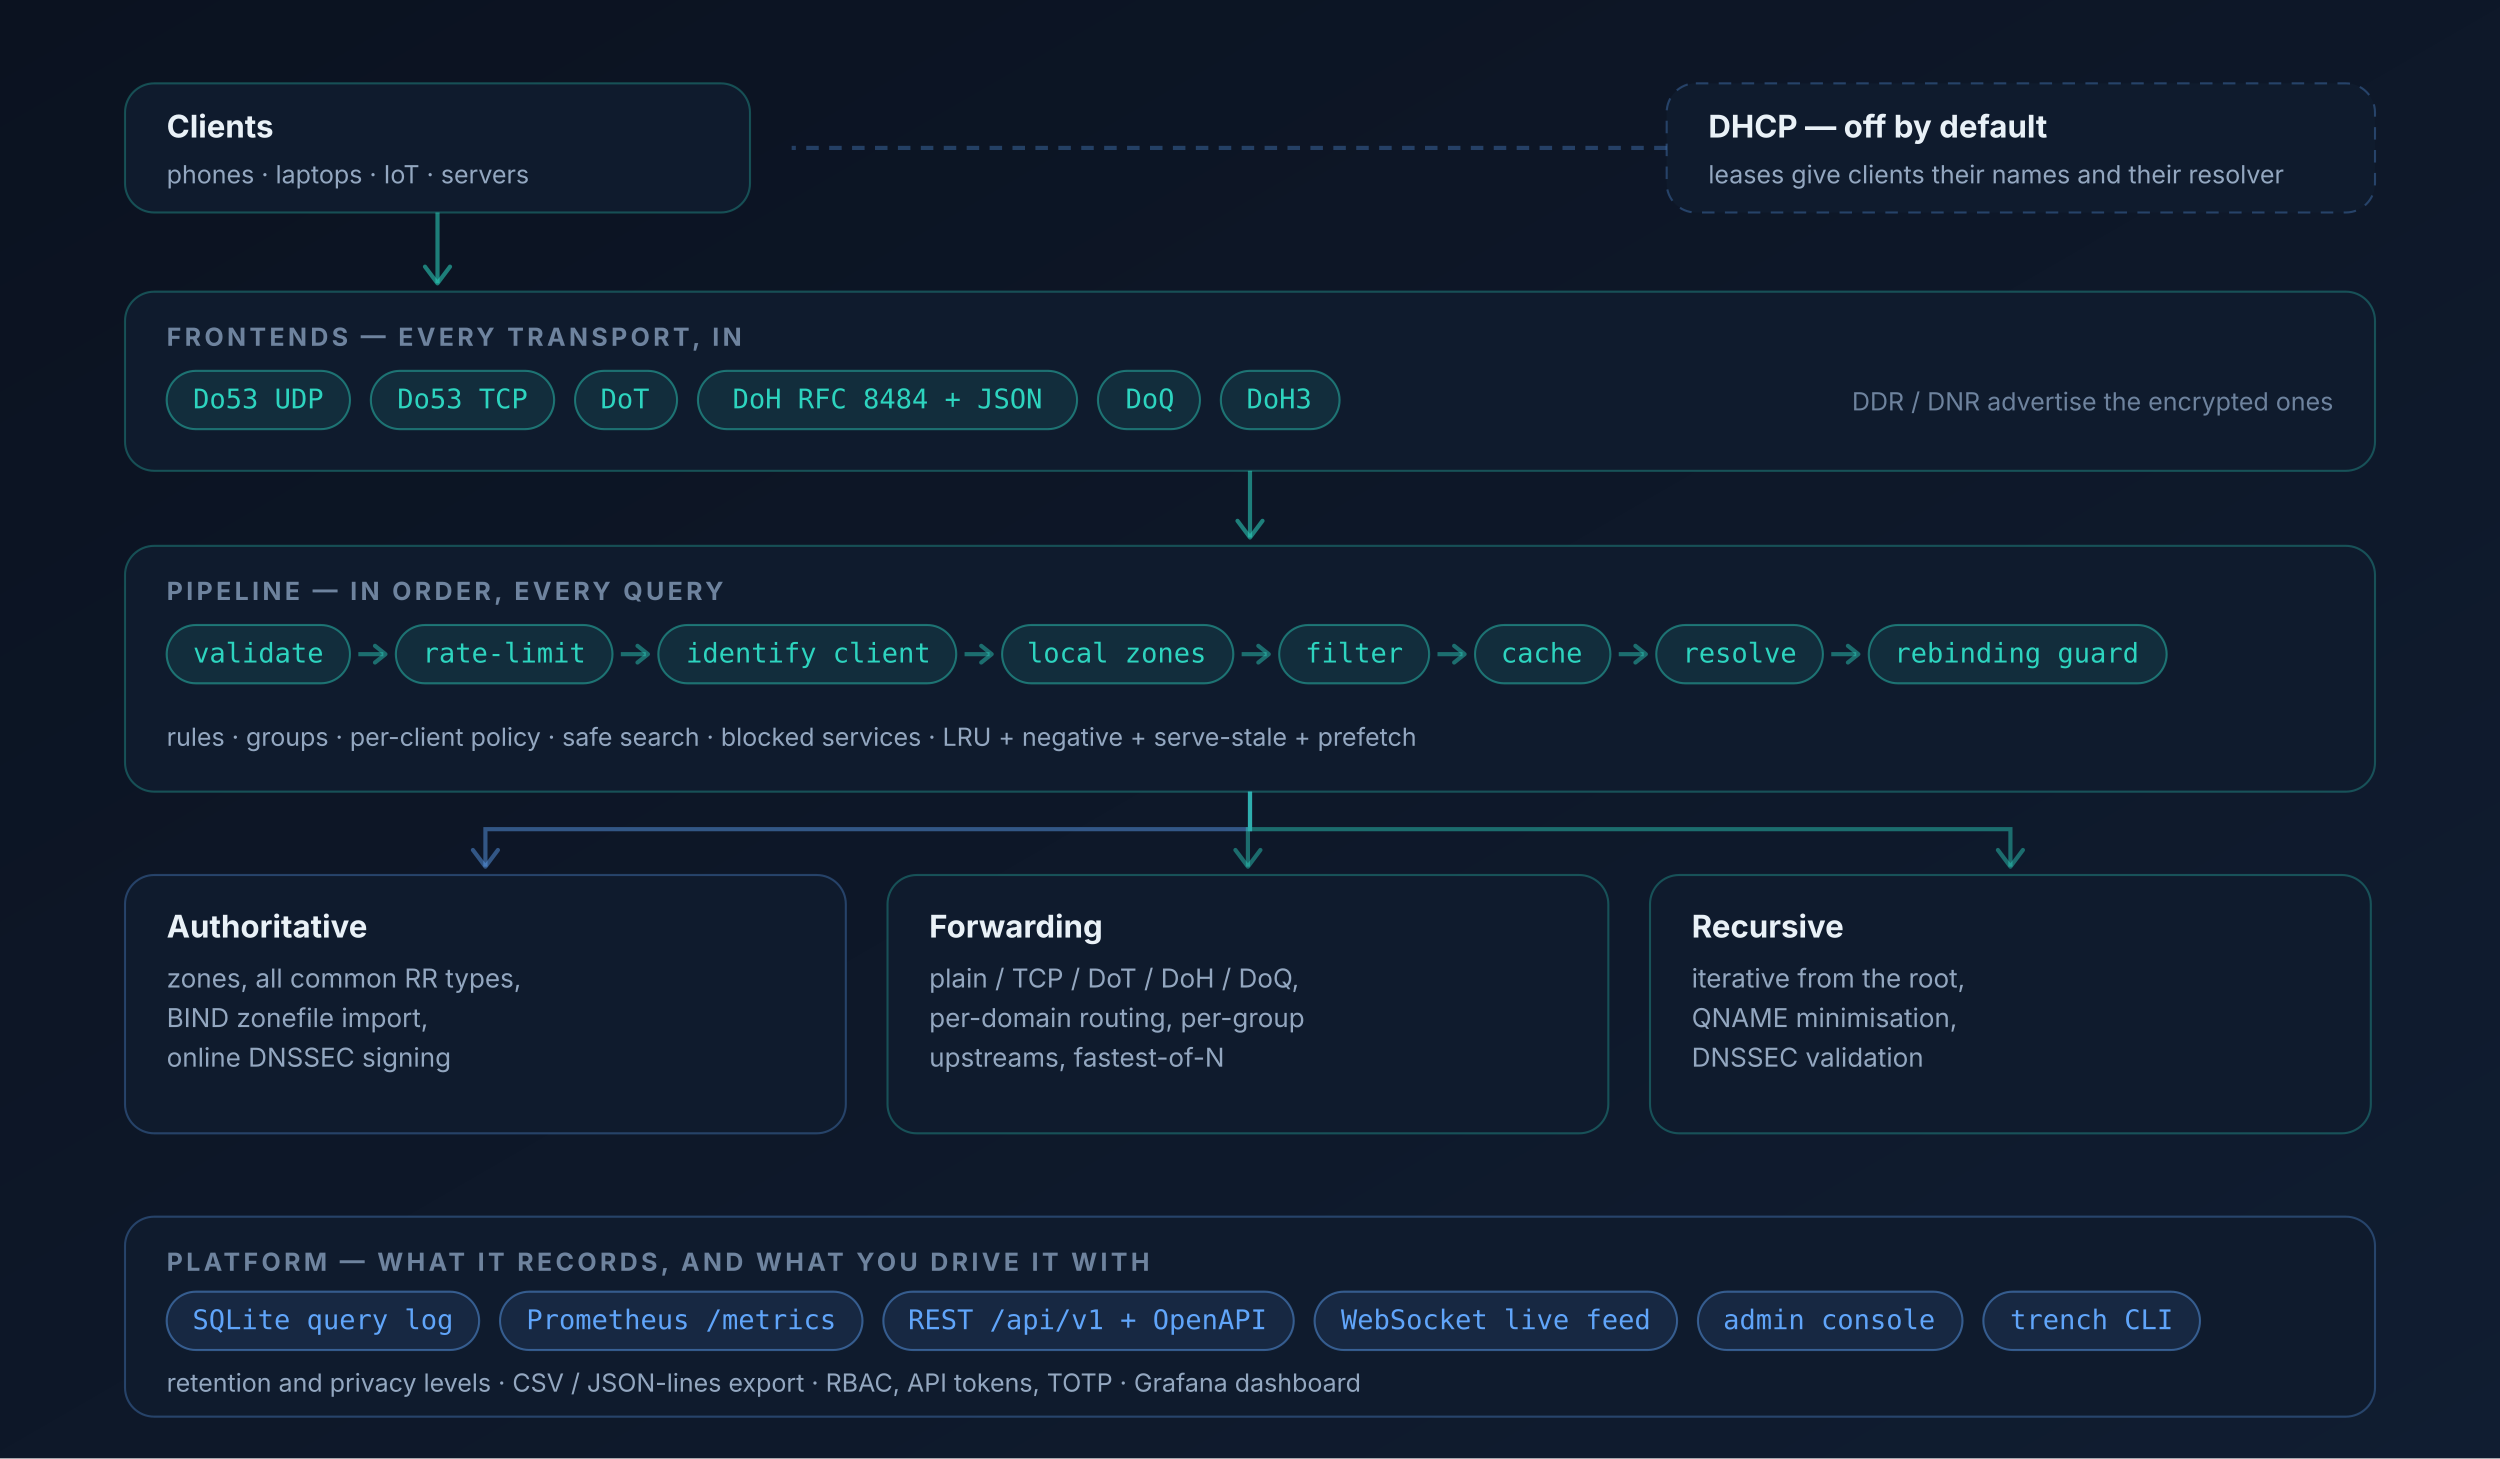
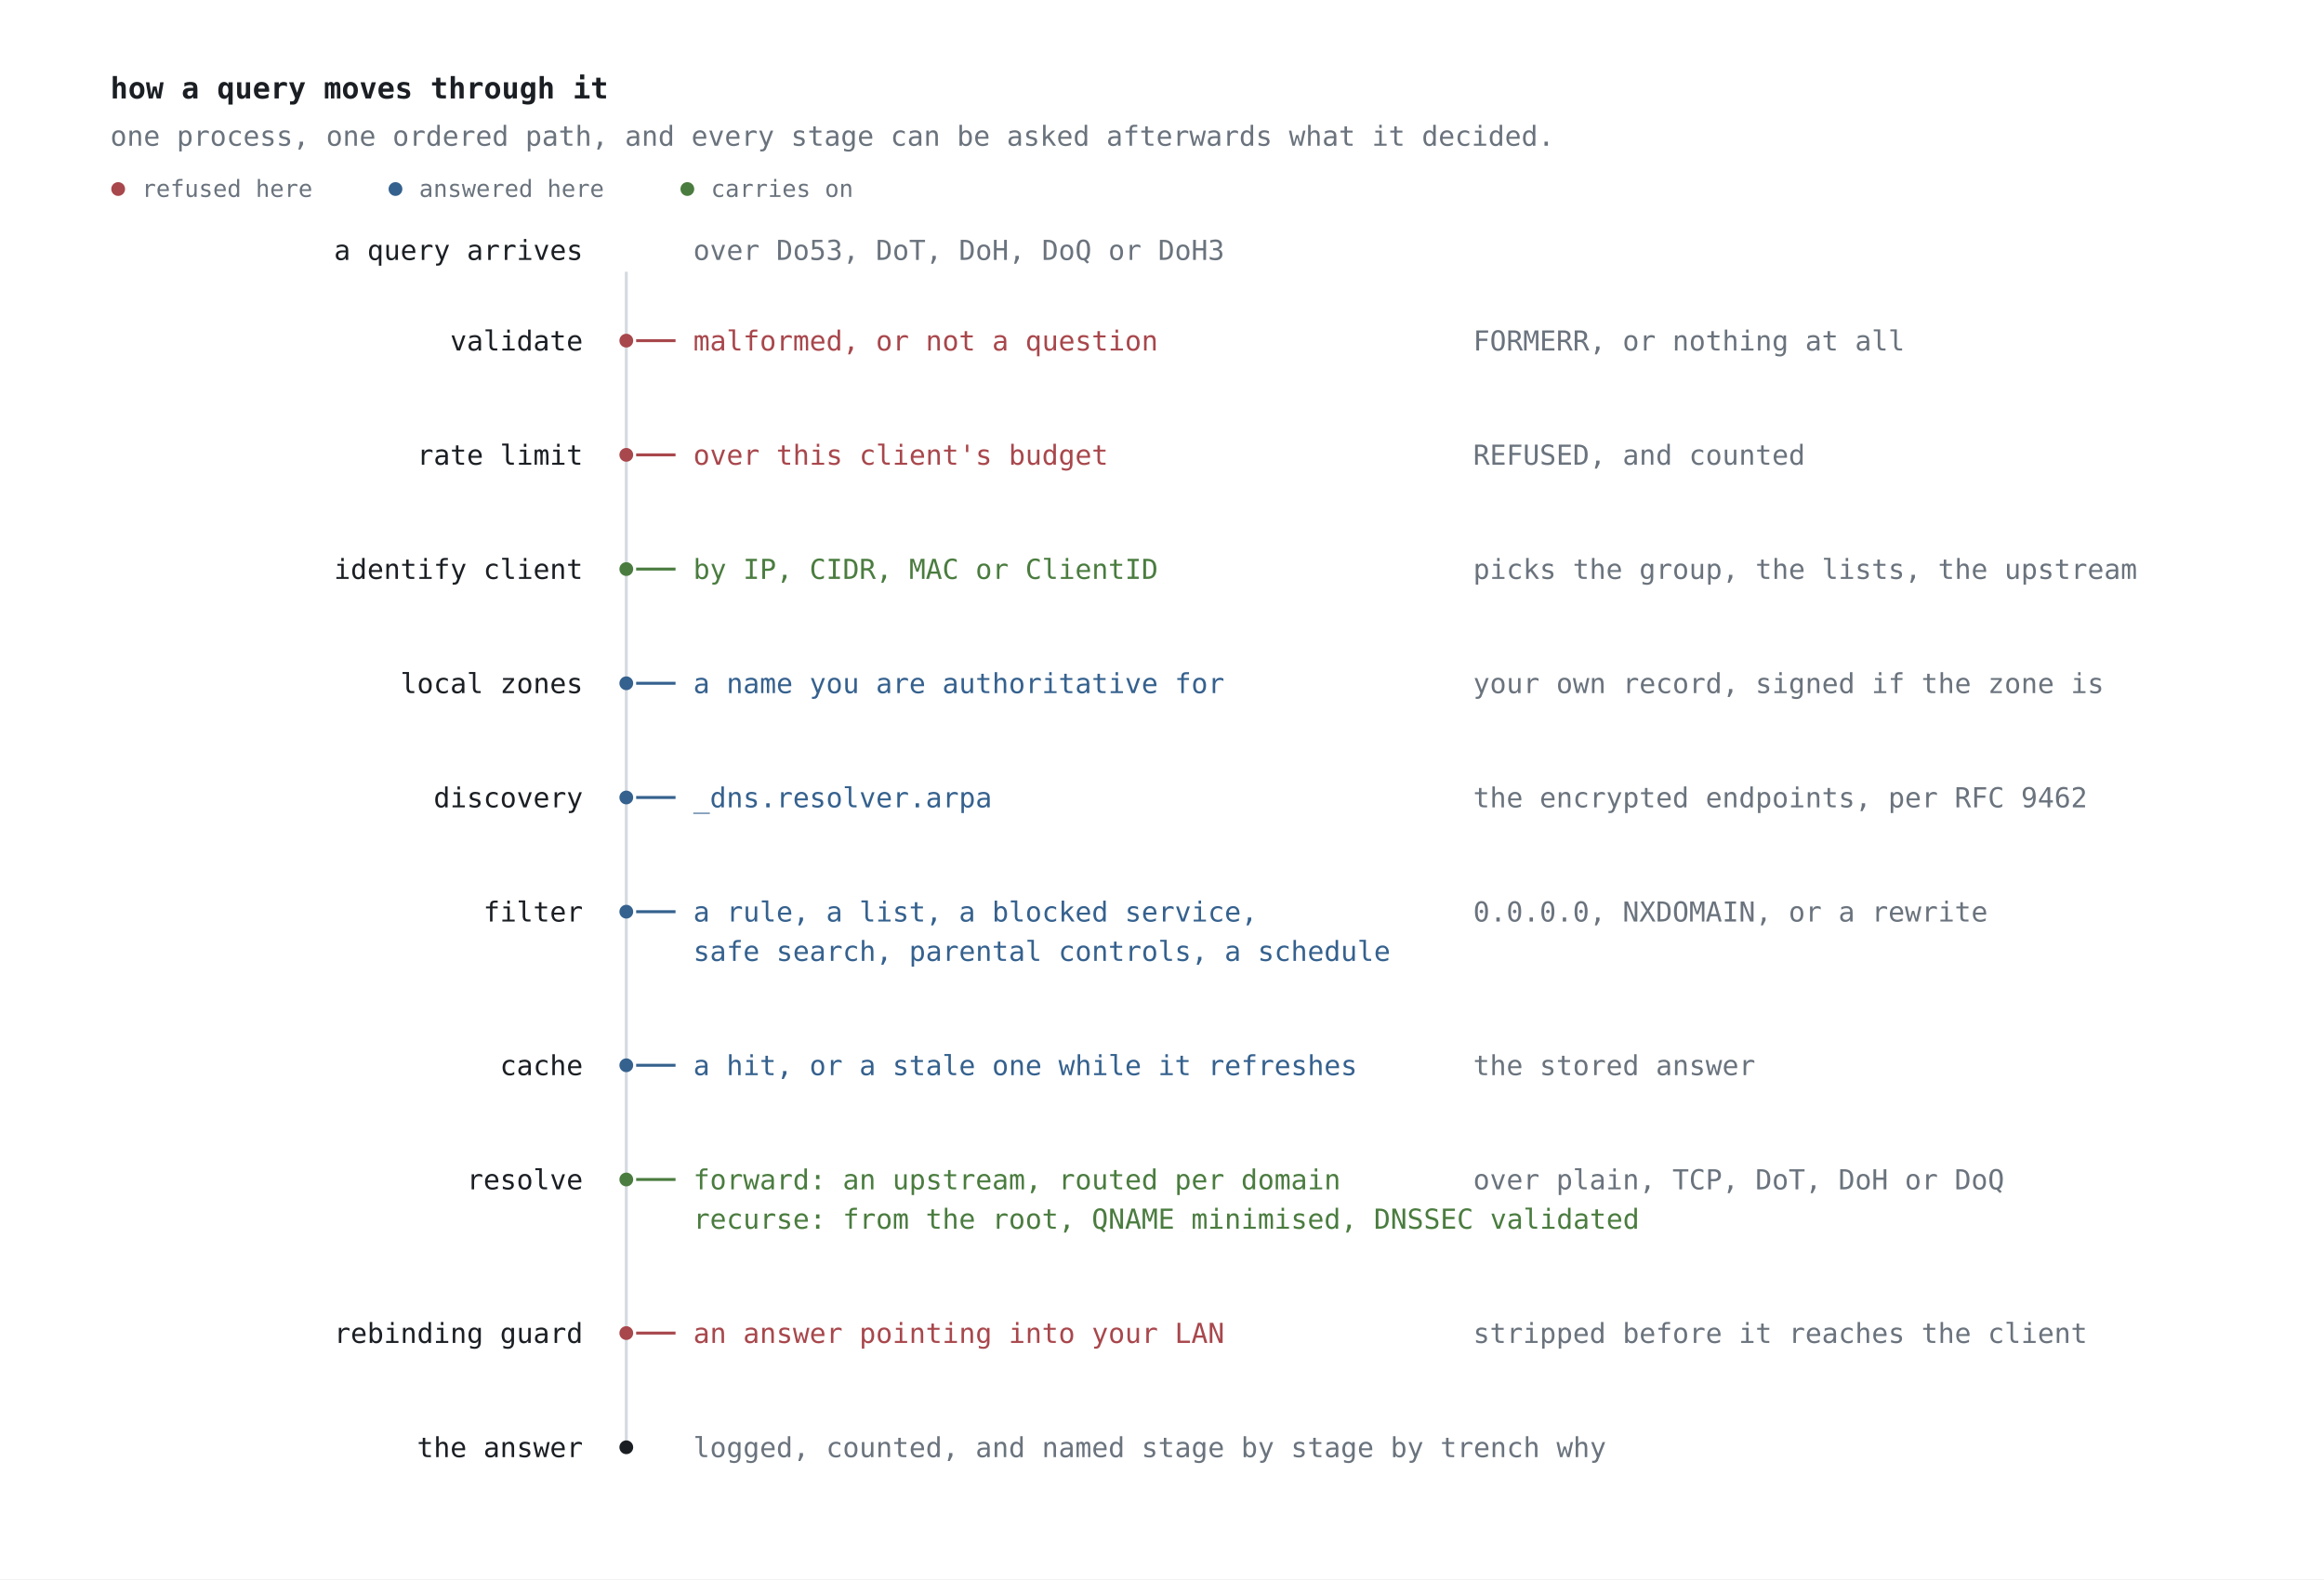
- <svg xmlns="http://www.w3.org/2000/svg" width="1200" height="700" viewBox="0 0 1200 700" role="img" aria-label="How a query moves through Trench">
-   <defs>
-     <linearGradient id="bg" x1="0" y1="0" x2="1" y2="1">
-       <stop offset="0" stop-color="#0B1220" />
-       <stop offset="1" stop-color="#101D31" />
-     </linearGradient>
-     <style>
-       .f { font-family: ui-sans-serif, -apple-system, "Segoe UI", Inter, Helvetica, Arial, sans-serif; }
-       .mono { font-family: ui-monospace, SFMono-Regular, "SF Mono", Menlo, Consolas, monospace; }
-     </style>
-   </defs>
-   <rect width="1200" height="700" fill="url(#bg)" />
-   <rect x="60" y="40" width="300" height="62" rx="14" fill="#0F1B2D" stroke="#2DD4BF" stroke-opacity="0.30" />
-   <text class="f" x="80" y="66" font-size="15" fill="#E9F1F7" text-anchor="start" font-weight="700">Clients</text>
-   <text class="f" x="80" y="88" font-size="12" fill="#93A7C0" text-anchor="start" font-weight="400">phones · laptops · IoT · servers</text>
-   <rect x="800" y="40" width="340" height="62" rx="14" fill="#0F1B2D" stroke="#60A5FA" stroke-opacity="0.30" stroke-dasharray="6 5" />
-   <text class="f" x="820" y="66" font-size="15" fill="#E9F1F7" text-anchor="start" font-weight="700">DHCP  — off by default</text>
-   <text class="f" x="820" y="88" font-size="12" fill="#93A7C0" text-anchor="start" font-weight="400">leases give clients their names and their resolver</text>
-   <path d="M800 71H380" stroke="#60A5FA" stroke-opacity="0.30" stroke-width="2" stroke-dasharray="6 5" />
-   <path d="M210 102L210 136" stroke="#2DD4BF" stroke-opacity="0.55" stroke-width="2" />
-   <path d="M204 128L210 136L216 128" fill="none" stroke="#2DD4BF" stroke-opacity="0.55" stroke-width="2" stroke-linecap="round" stroke-linejoin="round" />
-   <rect x="60" y="140" width="1080" height="86" rx="14" fill="#0F1B2D" stroke="#2DD4BF" stroke-opacity="0.30" />
-   <text class="f" x="80" y="166" font-size="12" font-weight="700" letter-spacing="1.6" fill="#6E839E">FRONTENDS  —  EVERY TRANSPORT, IN</text>
-   <rect x="80" y="178" width="88" height="28" rx="14.0" fill="#2DD4BF" fill-opacity="0.10" stroke="#2DD4BF" stroke-opacity="0.45" />
-   <text class="mono" x="124" y="196" font-size="13" fill="#2DD4BF" text-anchor="middle">Do53 UDP</text>
-   <rect x="178" y="178" width="88" height="28" rx="14.0" fill="#2DD4BF" fill-opacity="0.10" stroke="#2DD4BF" stroke-opacity="0.45" />
-   <text class="mono" x="222" y="196" font-size="13" fill="#2DD4BF" text-anchor="middle">Do53 TCP</text>
-   <rect x="276" y="178" width="49" height="28" rx="14.0" fill="#2DD4BF" fill-opacity="0.10" stroke="#2DD4BF" stroke-opacity="0.45" />
-   <text class="mono" x="300" y="196" font-size="13" fill="#2DD4BF" text-anchor="middle">DoT</text>
-   <rect x="335" y="178" width="182" height="28" rx="14.0" fill="#2DD4BF" fill-opacity="0.10" stroke="#2DD4BF" stroke-opacity="0.45" />
-   <text class="mono" x="426" y="196" font-size="13" fill="#2DD4BF" text-anchor="middle">DoH  RFC 8484 + JSON</text>
-   <rect x="527" y="178" width="49" height="28" rx="14.0" fill="#2DD4BF" fill-opacity="0.10" stroke="#2DD4BF" stroke-opacity="0.45" />
-   <text class="mono" x="552" y="196" font-size="13" fill="#2DD4BF" text-anchor="middle">DoQ</text>
-   <rect x="586" y="178" width="57" height="28" rx="14.0" fill="#2DD4BF" fill-opacity="0.10" stroke="#2DD4BF" stroke-opacity="0.45" />
-   <text class="mono" x="614" y="196" font-size="13" fill="#2DD4BF" text-anchor="middle">DoH3</text>
-   <text class="f" x="1120" y="197" font-size="12" fill="#6E839E" text-anchor="end" font-weight="400">DDR / DNR advertise the encrypted ones</text>
-   <path d="M600.0 226L600.0 258" stroke="#2DD4BF" stroke-opacity="0.55" stroke-width="2" />
-   <path d="M594.0 250L600.0 258L606.0 250" fill="none" stroke="#2DD4BF" stroke-opacity="0.55" stroke-width="2" stroke-linecap="round" stroke-linejoin="round" />
-   <rect x="60" y="262" width="1080" height="118" rx="14" fill="#0F1B2D" stroke="#2DD4BF" stroke-opacity="0.30" />
-   <text class="f" x="80" y="288" font-size="12" font-weight="700" letter-spacing="1.6" fill="#6E839E">PIPELINE  —  IN ORDER, EVERY QUERY</text>
-   <rect x="80" y="300" width="88" height="28" rx="14.0" fill="#2DD4BF" fill-opacity="0.10" stroke="#2DD4BF" stroke-opacity="0.45" />
-   <text class="mono" x="124" y="318" font-size="13" fill="#2DD4BF" text-anchor="middle">validate</text>
-   <path d="M172 314h12" stroke="#2DD4BF" stroke-opacity="0.45" stroke-width="2" />
-   <path d="M180 310l5 4-5 4" fill="none" stroke="#2DD4BF" stroke-opacity="0.45" stroke-width="2" stroke-linecap="round" stroke-linejoin="round" />
-   <rect x="190" y="300" width="104" height="28" rx="14.0" fill="#2DD4BF" fill-opacity="0.10" stroke="#2DD4BF" stroke-opacity="0.45" />
-   <text class="mono" x="242" y="318" font-size="13" fill="#2DD4BF" text-anchor="middle">rate-limit</text>
-   <path d="M298 314h12" stroke="#2DD4BF" stroke-opacity="0.45" stroke-width="2" />
-   <path d="M306 310l5 4-5 4" fill="none" stroke="#2DD4BF" stroke-opacity="0.45" stroke-width="2" stroke-linecap="round" stroke-linejoin="round" />
-   <rect x="316" y="300" width="143" height="28" rx="14.0" fill="#2DD4BF" fill-opacity="0.10" stroke="#2DD4BF" stroke-opacity="0.45" />
-   <text class="mono" x="388" y="318" font-size="13" fill="#2DD4BF" text-anchor="middle">identify client</text>
-   <path d="M463 314h12" stroke="#2DD4BF" stroke-opacity="0.45" stroke-width="2" />
-   <path d="M471 310l5 4-5 4" fill="none" stroke="#2DD4BF" stroke-opacity="0.45" stroke-width="2" stroke-linecap="round" stroke-linejoin="round" />
-   <rect x="481" y="300" width="111" height="28" rx="14.0" fill="#2DD4BF" fill-opacity="0.10" stroke="#2DD4BF" stroke-opacity="0.45" />
-   <text class="mono" x="536" y="318" font-size="13" fill="#2DD4BF" text-anchor="middle">local zones</text>
-   <path d="M596 314h12" stroke="#2DD4BF" stroke-opacity="0.45" stroke-width="2" />
-   <path d="M604 310l5 4-5 4" fill="none" stroke="#2DD4BF" stroke-opacity="0.45" stroke-width="2" stroke-linecap="round" stroke-linejoin="round" />
-   <rect x="614" y="300" width="72" height="28" rx="14.0" fill="#2DD4BF" fill-opacity="0.10" stroke="#2DD4BF" stroke-opacity="0.45" />
-   <text class="mono" x="650" y="318" font-size="13" fill="#2DD4BF" text-anchor="middle">filter</text>
-   <path d="M690 314h12" stroke="#2DD4BF" stroke-opacity="0.45" stroke-width="2" />
-   <path d="M698 310l5 4-5 4" fill="none" stroke="#2DD4BF" stroke-opacity="0.45" stroke-width="2" stroke-linecap="round" stroke-linejoin="round" />
-   <rect x="708" y="300" width="65" height="28" rx="14.0" fill="#2DD4BF" fill-opacity="0.10" stroke="#2DD4BF" stroke-opacity="0.45" />
-   <text class="mono" x="740" y="318" font-size="13" fill="#2DD4BF" text-anchor="middle">cache</text>
-   <path d="M777 314h12" stroke="#2DD4BF" stroke-opacity="0.45" stroke-width="2" />
-   <path d="M785 310l5 4-5 4" fill="none" stroke="#2DD4BF" stroke-opacity="0.45" stroke-width="2" stroke-linecap="round" stroke-linejoin="round" />
-   <rect x="795" y="300" width="80" height="28" rx="14.0" fill="#2DD4BF" fill-opacity="0.10" stroke="#2DD4BF" stroke-opacity="0.45" />
-   <text class="mono" x="835" y="318" font-size="13" fill="#2DD4BF" text-anchor="middle">resolve</text>
-   <path d="M879 314h12" stroke="#2DD4BF" stroke-opacity="0.45" stroke-width="2" />
-   <path d="M887 310l5 4-5 4" fill="none" stroke="#2DD4BF" stroke-opacity="0.45" stroke-width="2" stroke-linecap="round" stroke-linejoin="round" />
-   <rect x="897" y="300" width="143" height="28" rx="14.0" fill="#2DD4BF" fill-opacity="0.10" stroke="#2DD4BF" stroke-opacity="0.45" />
-   <text class="mono" x="968" y="318" font-size="13" fill="#2DD4BF" text-anchor="middle">rebinding guard</text>
-   <text class="f" x="80" y="358" font-size="12" fill="#93A7C0" text-anchor="start" font-weight="400">rules · groups · per-client policy · safe search · blocked services · LRU + negative + serve-stale + prefetch</text>
-   <rect x="60" y="420" width="346" height="124" rx="14" fill="#0F1B2D" stroke="#60A5FA" stroke-opacity="0.30" />
-   <text class="f" x="80" y="450" font-size="15" fill="#E9F1F7" text-anchor="start" font-weight="700">Authoritative</text>
-   <text class="f" x="80" y="474" font-size="12.5" fill="#93A7C0" text-anchor="start" font-weight="400">zones, all common RR types,</text>
-   <text class="f" x="80" y="493" font-size="12.5" fill="#93A7C0" text-anchor="start" font-weight="400">BIND zonefile import,</text>
-   <text class="f" x="80" y="512" font-size="12.5" fill="#93A7C0" text-anchor="start" font-weight="400">online DNSSEC signing</text>
-   <path d="M600.0 380V398.0H233.0V416" fill="none" stroke="#60A5FA" stroke-opacity="0.45" stroke-width="2" />
-   <path d="M227.0 408L233.0 416L239.0 408" fill="none" stroke="#60A5FA" stroke-opacity="0.45" stroke-width="2" stroke-linecap="round" stroke-linejoin="round" />
-   <rect x="426" y="420" width="346" height="124" rx="14" fill="#0F1B2D" stroke="#2DD4BF" stroke-opacity="0.30" />
-   <text class="f" x="446" y="450" font-size="15" fill="#E9F1F7" text-anchor="start" font-weight="700">Forwarding</text>
-   <text class="f" x="446" y="474" font-size="12.5" fill="#93A7C0" text-anchor="start" font-weight="400">plain / TCP / DoT / DoH / DoQ,</text>
-   <text class="f" x="446" y="493" font-size="12.5" fill="#93A7C0" text-anchor="start" font-weight="400">per-domain routing, per-group</text>
-   <text class="f" x="446" y="512" font-size="12.5" fill="#93A7C0" text-anchor="start" font-weight="400">upstreams, fastest-of-N</text>
-   <path d="M600.0 380V398.0H599.0V416" fill="none" stroke="#2DD4BF" stroke-opacity="0.45" stroke-width="2" />
-   <path d="M593.0 408L599.0 416L605.0 408" fill="none" stroke="#2DD4BF" stroke-opacity="0.45" stroke-width="2" stroke-linecap="round" stroke-linejoin="round" />
-   <rect x="792" y="420" width="346" height="124" rx="14" fill="#0F1B2D" stroke="#2DD4BF" stroke-opacity="0.30" />
-   <text class="f" x="812" y="450" font-size="15" fill="#E9F1F7" text-anchor="start" font-weight="700">Recursive</text>
-   <text class="f" x="812" y="474" font-size="12.5" fill="#93A7C0" text-anchor="start" font-weight="400">iterative from the root,</text>
-   <text class="f" x="812" y="493" font-size="12.5" fill="#93A7C0" text-anchor="start" font-weight="400">QNAME minimisation,</text>
-   <text class="f" x="812" y="512" font-size="12.5" fill="#93A7C0" text-anchor="start" font-weight="400">DNSSEC validation</text>
-   <path d="M600.0 380V398.0H965.0V416" fill="none" stroke="#2DD4BF" stroke-opacity="0.45" stroke-width="2" />
-   <path d="M959.0 408L965.0 416L971.0 408" fill="none" stroke="#2DD4BF" stroke-opacity="0.45" stroke-width="2" stroke-linecap="round" stroke-linejoin="round" />
-   <rect x="60" y="584" width="1080" height="96" rx="14" fill="#0F1B2D" stroke="#60A5FA" stroke-opacity="0.30" />
-   <text class="f" x="80" y="610" font-size="12" font-weight="700" letter-spacing="1.6" fill="#6E839E">PLATFORM  —  WHAT IT RECORDS, AND WHAT YOU DRIVE IT WITH</text>
-   <rect x="80" y="620" width="150" height="28" rx="14.0" fill="#60A5FA" fill-opacity="0.10" stroke="#60A5FA" stroke-opacity="0.45" />
-   <text class="mono" x="155" y="638" font-size="13" fill="#60A5FA" text-anchor="middle">SQLite query log</text>
-   <rect x="240" y="620" width="174" height="28" rx="14.0" fill="#60A5FA" fill-opacity="0.10" stroke="#60A5FA" stroke-opacity="0.45" />
-   <text class="mono" x="327" y="638" font-size="13" fill="#60A5FA" text-anchor="middle">Prometheus /metrics</text>
-   <rect x="424" y="620" width="197" height="28" rx="14.0" fill="#60A5FA" fill-opacity="0.10" stroke="#60A5FA" stroke-opacity="0.45" />
-   <text class="mono" x="522" y="638" font-size="13" fill="#60A5FA" text-anchor="middle">REST /api/v1 + OpenAPI</text>
-   <rect x="631" y="620" width="174" height="28" rx="14.0" fill="#60A5FA" fill-opacity="0.10" stroke="#60A5FA" stroke-opacity="0.45" />
-   <text class="mono" x="718" y="638" font-size="13" fill="#60A5FA" text-anchor="middle">WebSocket live feed</text>
-   <rect x="815" y="620" width="127" height="28" rx="14.0" fill="#60A5FA" fill-opacity="0.10" stroke="#60A5FA" stroke-opacity="0.45" />
-   <text class="mono" x="878" y="638" font-size="13" fill="#60A5FA" text-anchor="middle">admin console</text>
-   <rect x="952" y="620" width="104" height="28" rx="14.0" fill="#60A5FA" fill-opacity="0.10" stroke="#60A5FA" stroke-opacity="0.45" />
-   <text class="mono" x="1004" y="638" font-size="13" fill="#60A5FA" text-anchor="middle">trench CLI</text>
-   <text class="f" x="80" y="668" font-size="12" fill="#93A7C0" text-anchor="start" font-weight="400">retention and privacy levels · CSV / JSON-lines export · RBAC, API tokens, TOTP · Grafana dashboard</text>
+ <svg xmlns="http://www.w3.org/2000/svg" width="1180" height="802" viewBox="0 0 1180 802" role="img" aria-labelledby="t d">
+   <style>
+     text { font-family: ui-monospace, SFMono-Regular, "SF Mono", Menlo, Consolas,
+            "DejaVu Sans Mono", monospace; font-size: 14px; }
+     .h  { font-size: 15px; font-weight: 600; }
+     .lg { font-size: 12px; }
+     .bg   { fill: #ffffff; }
+     .ink  { fill: #1b1f24; }
+     .dim  { fill: #6a737d; }
+     .halt { fill: #a8474c; }  .s-halt { stroke: #a8474c; }
+     .here { fill: #35618e; }  .s-here { stroke: #35618e; }
+     .on   { fill: #4a7c3f; }  .s-on   { stroke: #4a7c3f; }
+     .rule { stroke: #d5dae0; }
+     @media (prefers-color-scheme: dark) {
+       .bg   { fill: #12151a; }
+       .ink  { fill: #e6eaf0; }
+       .dim  { fill: #8b95a3; }
+       .halt { fill: #d97c7e; }  .s-halt { stroke: #d97c7e; }
+       .here { fill: #7fa8d4; }  .s-here { stroke: #7fa8d4; }
+       .on   { fill: #85ad76; }  .s-on   { stroke: #85ad76; }
+       .rule { stroke: #2a2f38; }
+     }
+   </style>
+   <rect class="bg" width="1180" height="802" />
+   <text class="h ink" x="56" y="50">how a query moves through it</text>
+   <text class="dim" x="56" y="74">one process, one ordered path, and every stage can be asked afterwards what it decided.</text>
+   <circle cx="60" cy="96" r="3.5" class="halt" />
+   <text class="lg dim" x="72" y="100">refused here</text>
+   <circle cx="200.8" cy="96" r="3.5" class="here" />
+   <text class="lg dim" x="212.8" y="100">answered here</text>
+   <circle cx="349.0" cy="96" r="3.5" class="on" />
+   <text class="lg dim" x="361.0" y="100">carries on</text>
+   <text class="ink" x="296" y="132" text-anchor="end">a query arrives</text>
+   <text class="dim" x="352" y="132">over Do53, DoT, DoH, DoQ or DoH3</text>
+   <path class="rule" d="M318 138V735" fill="none" stroke-width="1.5" />
+   <circle cx="318" cy="173" r="3.5" class="halt" />
+   <path class="s-halt" d="M323 173h20" fill="none" stroke-width="1.5" />
+   <text class="ink" x="296" y="178" text-anchor="end">validate</text>
+   <text class="halt" x="352" y="178">malformed, or not a question</text>
+   <text class="dim" x="748" y="178">FORMERR, or nothing at all</text>
+   <circle cx="318" cy="231" r="3.5" class="halt" />
+   <path class="s-halt" d="M323 231h20" fill="none" stroke-width="1.5" />
+   <text class="ink" x="296" y="236" text-anchor="end">rate limit</text>
+   <text class="halt" x="352" y="236">over this client's budget</text>
+   <text class="dim" x="748" y="236">REFUSED, and counted</text>
+   <circle cx="318" cy="289" r="3.5" class="on" />
+   <path class="s-on" d="M323 289h20" fill="none" stroke-width="1.5" />
+   <text class="ink" x="296" y="294" text-anchor="end">identify client</text>
+   <text class="on" x="352" y="294">by IP, CIDR, MAC or ClientID</text>
+   <text class="dim" x="748" y="294">picks the group, the lists, the upstream</text>
+   <circle cx="318" cy="347" r="3.5" class="here" />
+   <path class="s-here" d="M323 347h20" fill="none" stroke-width="1.5" />
+   <text class="ink" x="296" y="352" text-anchor="end">local zones</text>
+   <text class="here" x="352" y="352">a name you are authoritative for</text>
+   <text class="dim" x="748" y="352">your own record, signed if the zone is</text>
+   <circle cx="318" cy="405" r="3.5" class="here" />
+   <path class="s-here" d="M323 405h20" fill="none" stroke-width="1.5" />
+   <text class="ink" x="296" y="410" text-anchor="end">discovery</text>
+   <text class="here" x="352" y="410">_dns.resolver.arpa</text>
+   <text class="dim" x="748" y="410">the encrypted endpoints, per RFC 9462</text>
+   <circle cx="318" cy="463" r="3.5" class="here" />
+   <path class="s-here" d="M323 463h20" fill="none" stroke-width="1.5" />
+   <text class="ink" x="296" y="468" text-anchor="end">filter</text>
+   <text class="here" x="352" y="468">a rule, a list, a blocked service,</text>
+   <text class="dim" x="748" y="468">0.0.0.0, NXDOMAIN, or a rewrite</text>
+   <text class="here" x="352" y="488">safe search, parental controls, a schedule</text>
+   <circle cx="318" cy="541" r="3.5" class="here" />
+   <path class="s-here" d="M323 541h20" fill="none" stroke-width="1.5" />
+   <text class="ink" x="296" y="546" text-anchor="end">cache</text>
+   <text class="here" x="352" y="546">a hit, or a stale one while it refreshes</text>
+   <text class="dim" x="748" y="546">the stored answer</text>
+   <circle cx="318" cy="599" r="3.5" class="on" />
+   <path class="s-on" d="M323 599h20" fill="none" stroke-width="1.5" />
+   <text class="ink" x="296" y="604" text-anchor="end">resolve</text>
+   <text class="on" x="352" y="604">forward: an upstream, routed per domain</text>
+   <text class="dim" x="748" y="604">over plain, TCP, DoT, DoH or DoQ</text>
+   <text class="on" x="352" y="624">recurse: from the root, QNAME minimised, DNSSEC validated</text>
+   <circle cx="318" cy="677" r="3.5" class="halt" />
+   <path class="s-halt" d="M323 677h20" fill="none" stroke-width="1.5" />
+   <text class="ink" x="296" y="682" text-anchor="end">rebinding guard</text>
+   <text class="halt" x="352" y="682">an answer pointing into your LAN</text>
+   <text class="dim" x="748" y="682">stripped before it reaches the client</text>
+   <circle cx="318" cy="735" r="3.5" class="ink" />
+   <text class="ink" x="296" y="740" text-anchor="end">the answer</text>
+   <text class="dim" x="352" y="740">logged, counted, and named stage by stage by trench why</text>
</svg>
